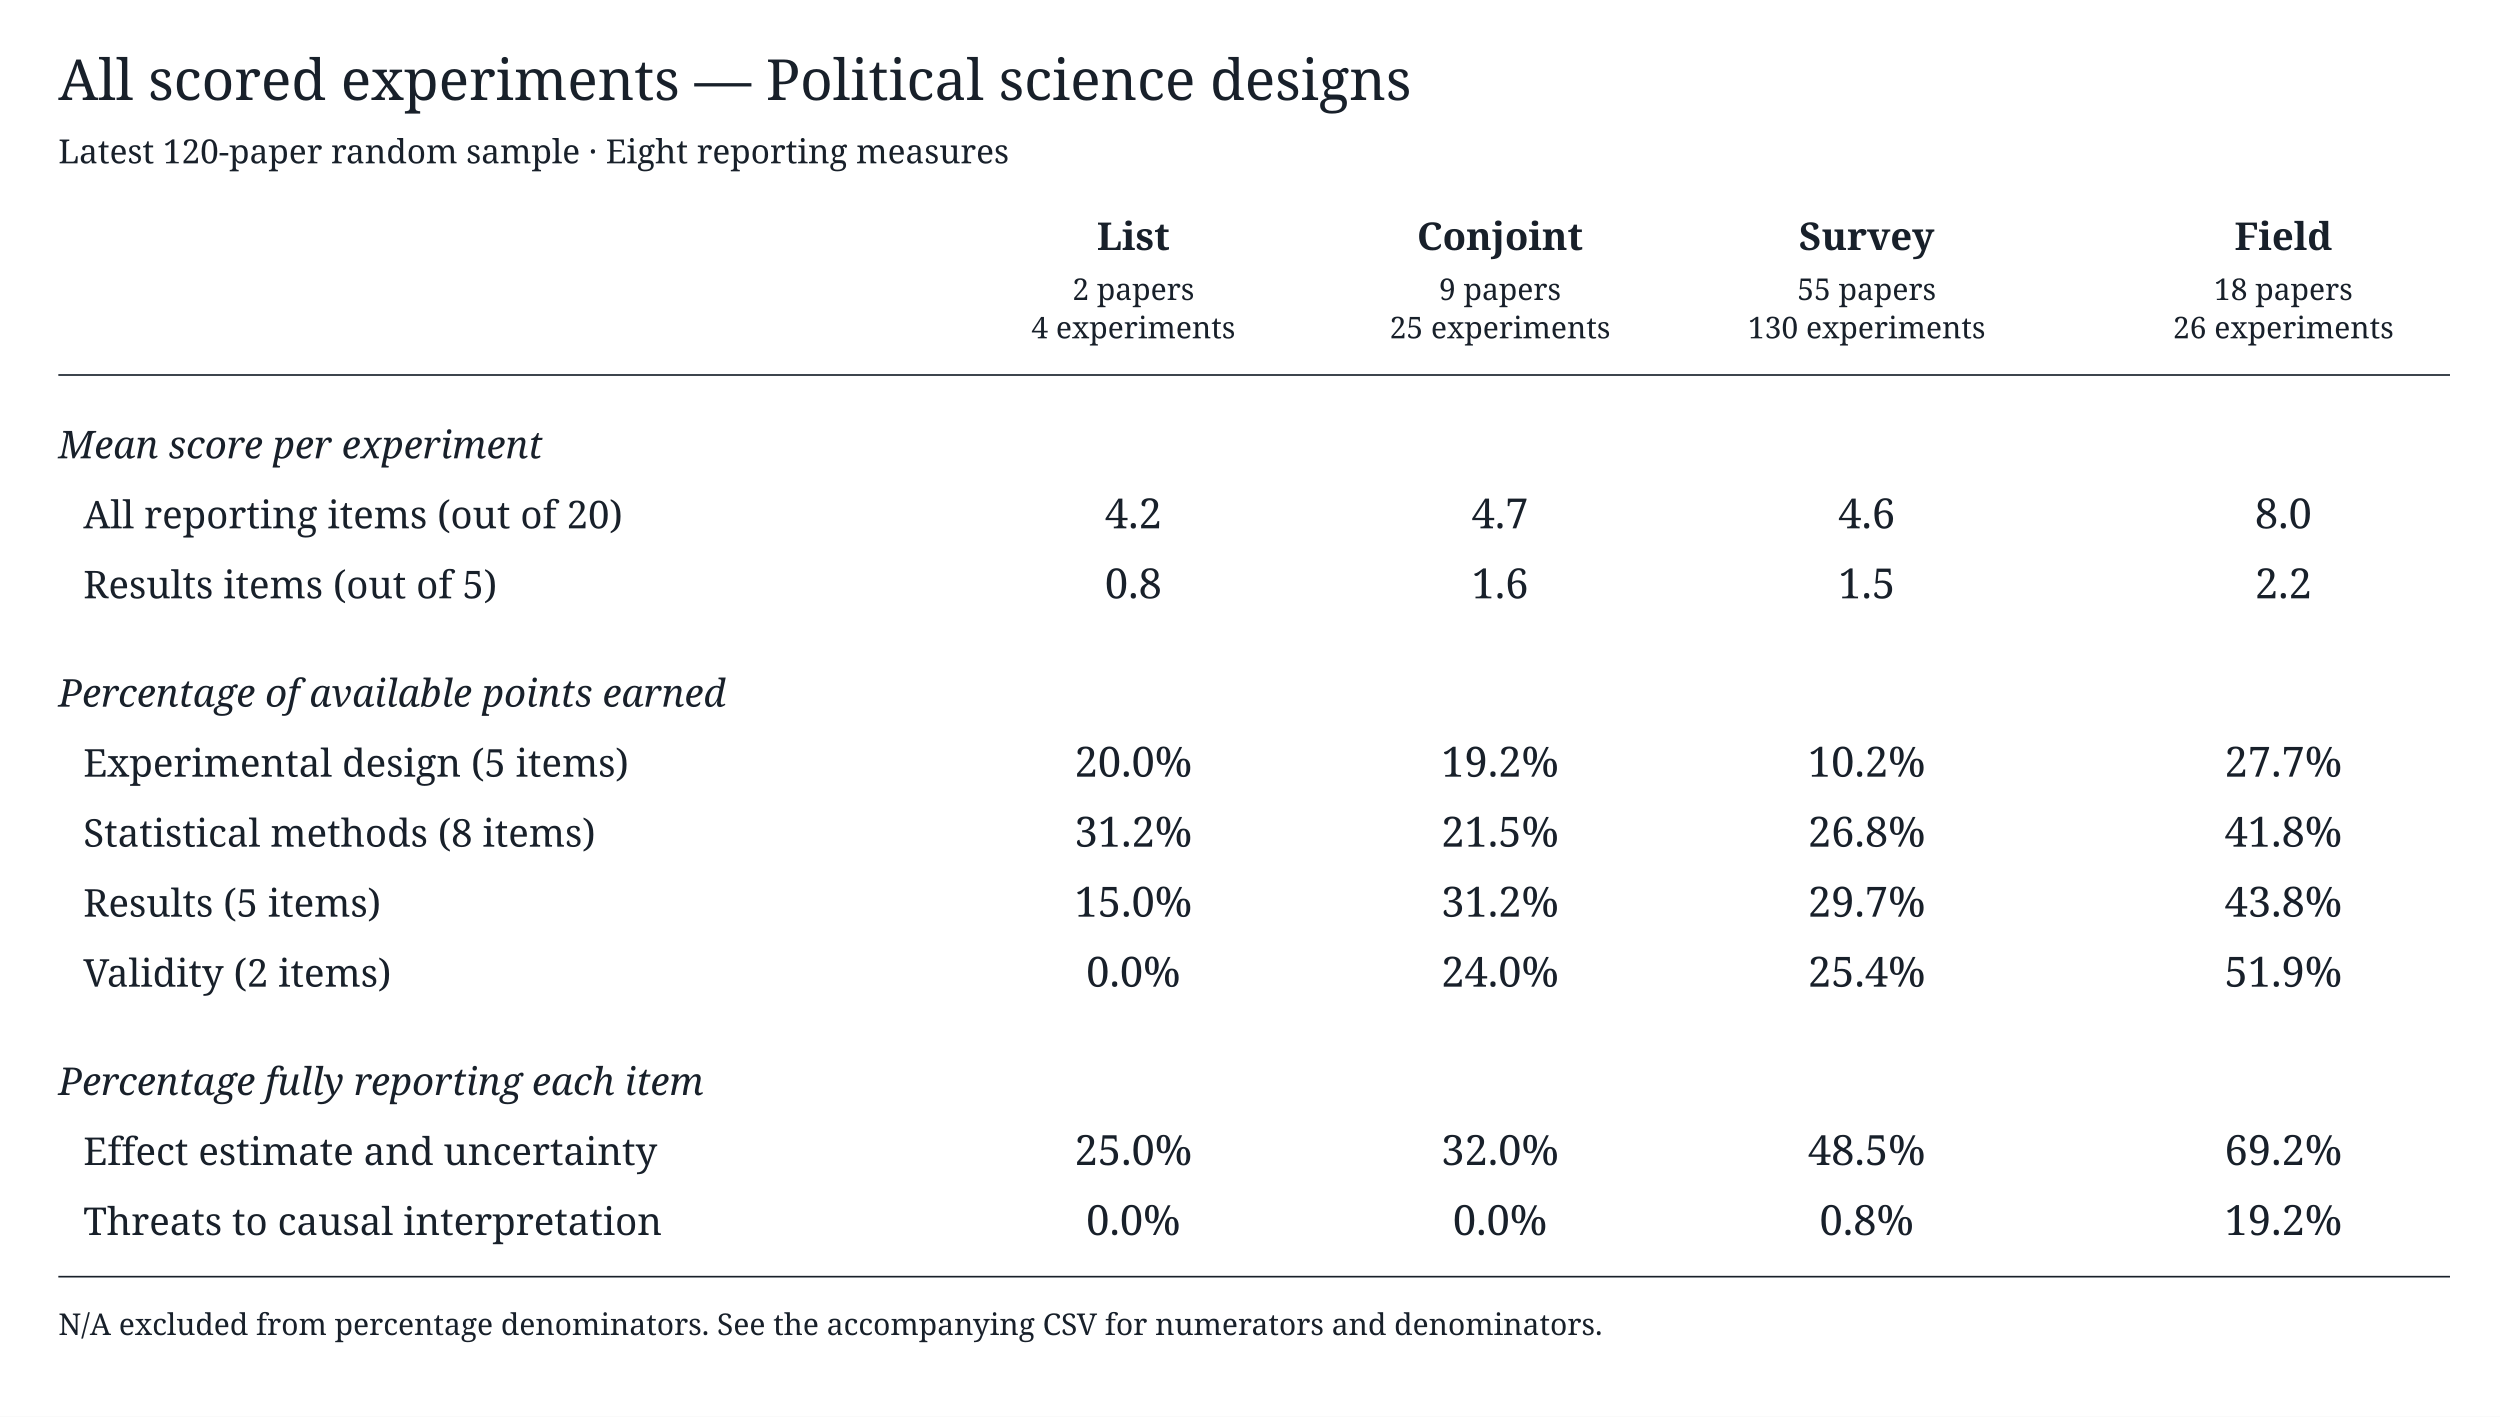
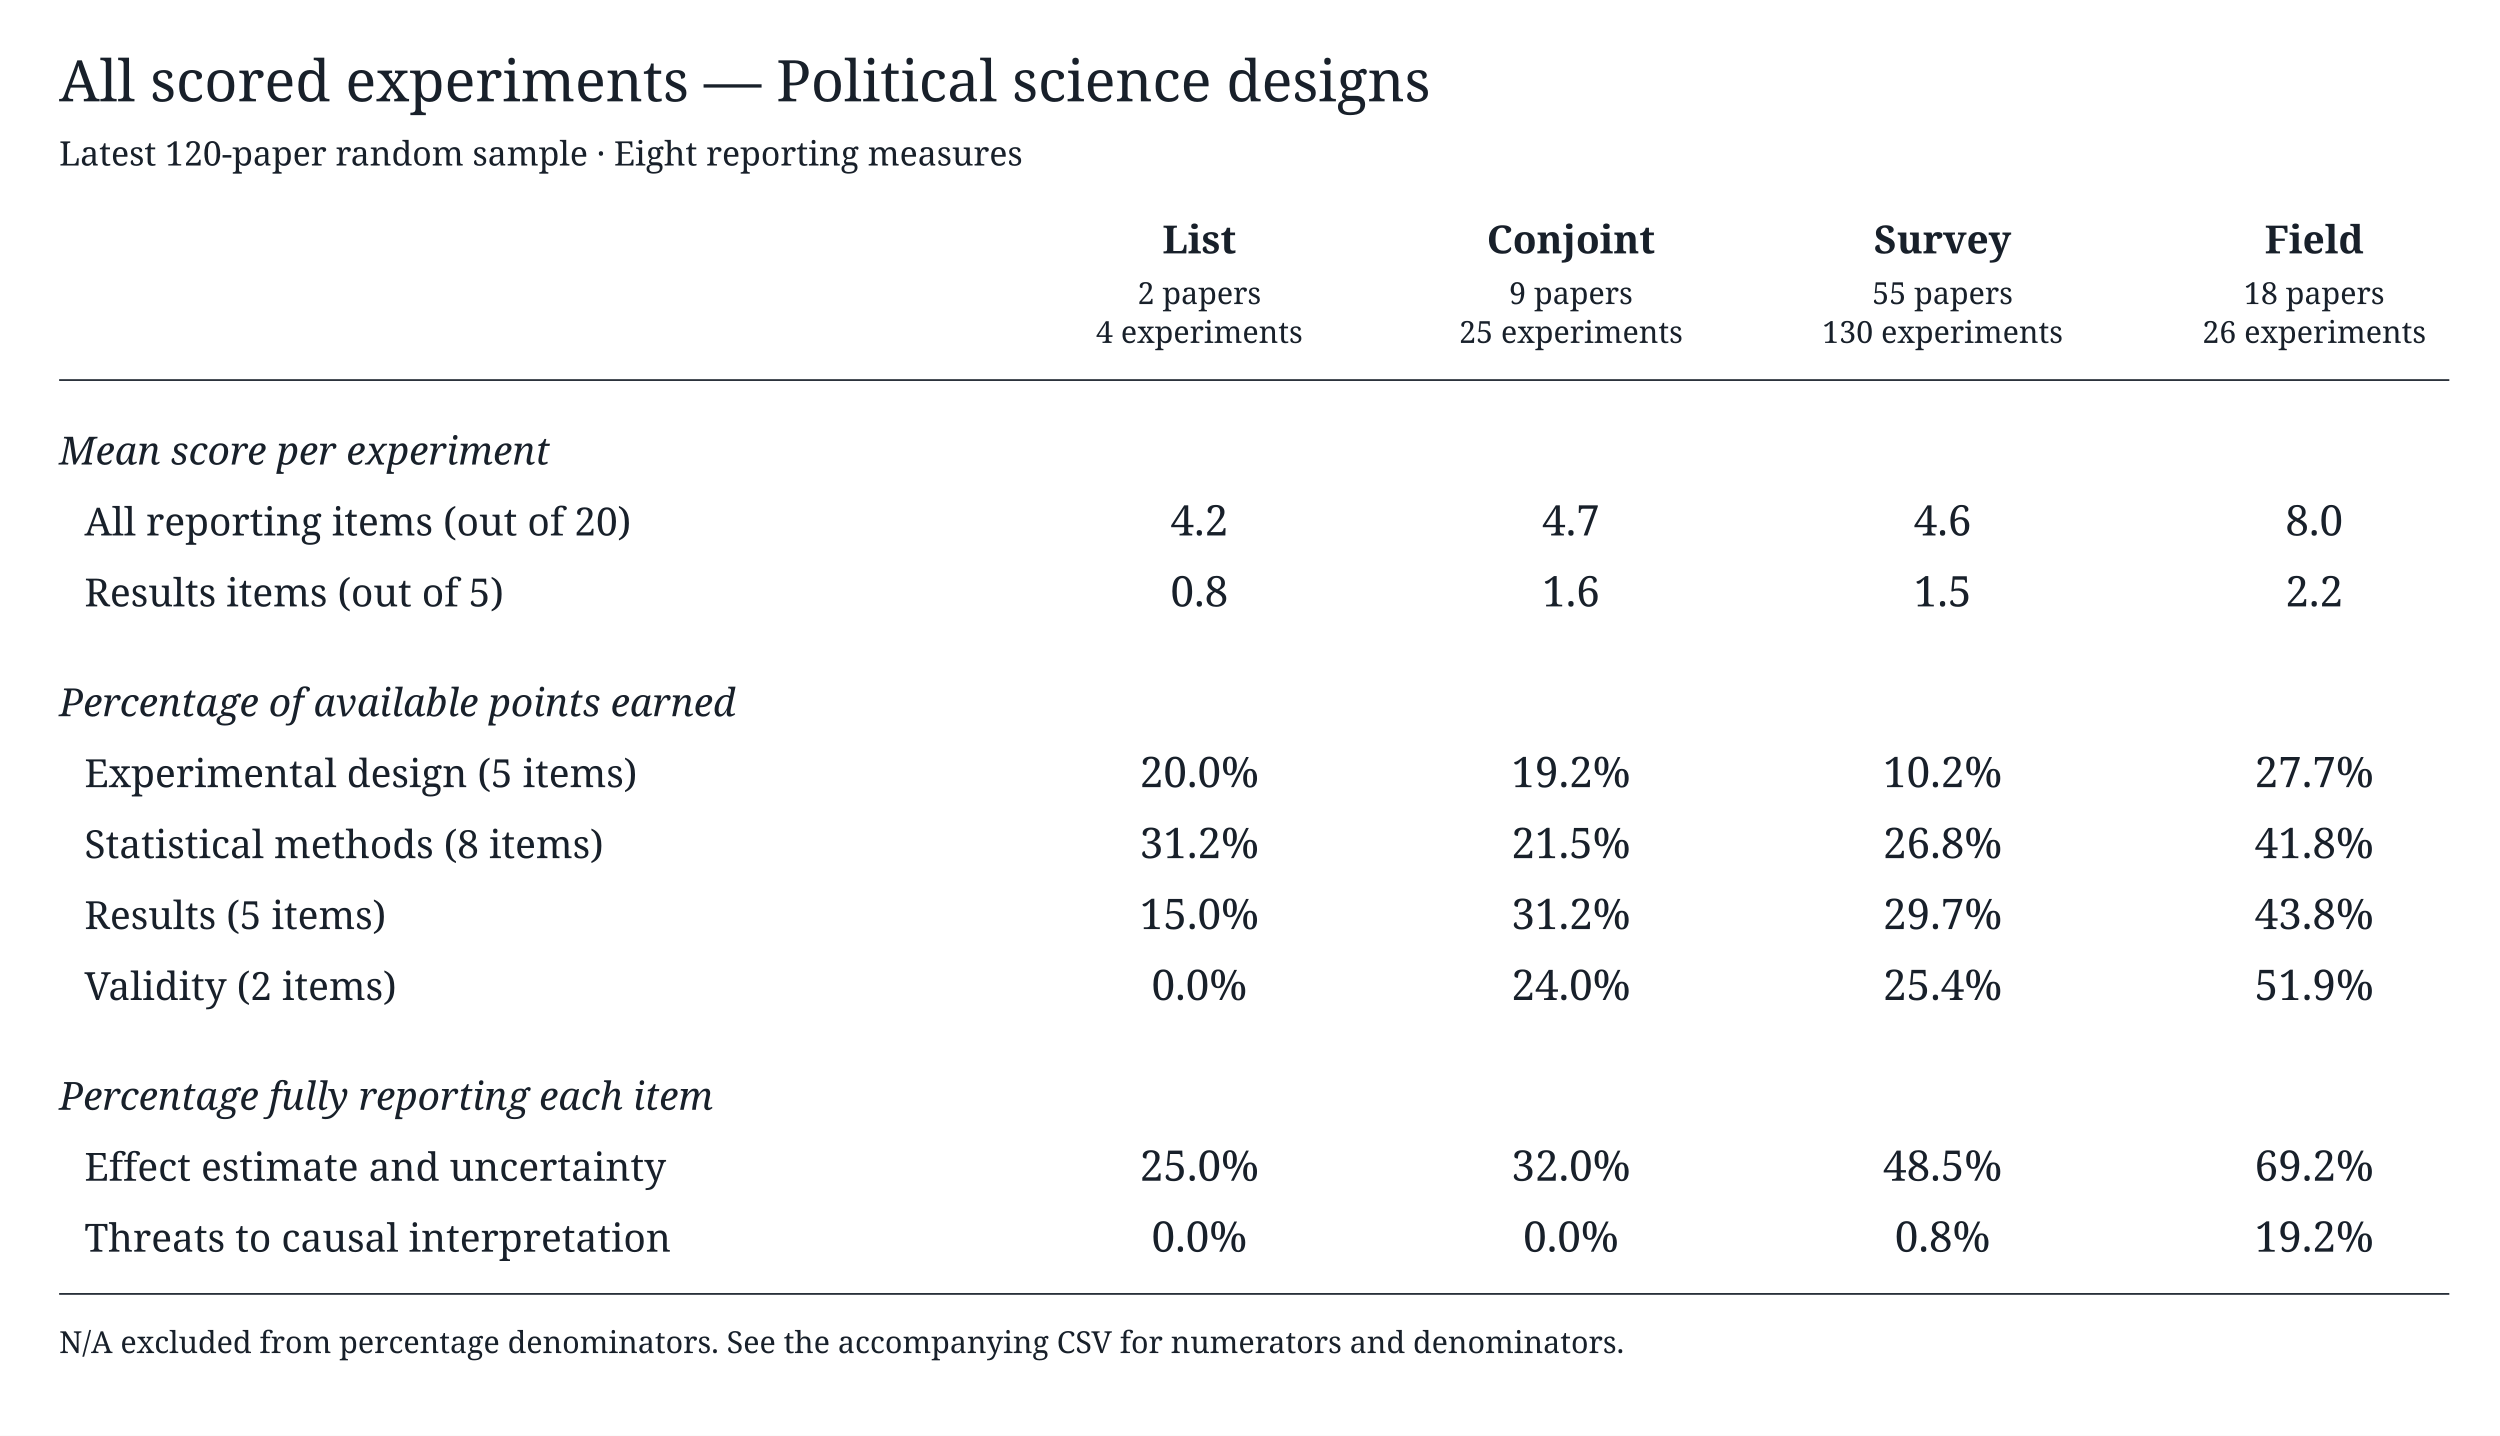
- <svg xmlns="http://www.w3.org/2000/svg" width="1500" height="850" viewBox="0 0 1500 850">
+ <svg xmlns="http://www.w3.org/2000/svg" width="1480" height="850" viewBox="0 0 1480 850">
  <rect width="100%" height="100%" fill="white" />
  <g font-family="Georgia,serif" fill="#18202a">
    <text x="35" y="60" font-size="34">All scored experiments — Political science designs</text>
    <text x="35" y="98" font-size="20">Latest 120-paper random sample · Eight reporting measures</text>
-     <text x="680" y="150" text-anchor="middle" font-size="23" font-weight="bold">List</text>
-     <text x="680" y="180" text-anchor="middle" font-size="18">2 papers</text>
-     <text x="680" y="203" text-anchor="middle" font-size="18">4 experiments</text>
-     <text x="900" y="150" text-anchor="middle" font-size="23" font-weight="bold">Conjoint</text>
-     <text x="900" y="180" text-anchor="middle" font-size="18">9 papers</text>
-     <text x="900" y="203" text-anchor="middle" font-size="18">25 experiments</text>
-     <text x="1120" y="150" text-anchor="middle" font-size="23" font-weight="bold">Survey</text>
-     <text x="1120" y="180" text-anchor="middle" font-size="18">55 papers</text>
-     <text x="1120" y="203" text-anchor="middle" font-size="18">130 experiments</text>
+     <text x="710" y="150" text-anchor="middle" font-size="23" font-weight="bold">List</text>
+     <text x="710" y="180" text-anchor="middle" font-size="18">2 papers</text>
+     <text x="710" y="203" text-anchor="middle" font-size="18">4 experiments</text>
+     <text x="930" y="150" text-anchor="middle" font-size="23" font-weight="bold">Conjoint</text>
+     <text x="930" y="180" text-anchor="middle" font-size="18">9 papers</text>
+     <text x="930" y="203" text-anchor="middle" font-size="18">25 experiments</text>
+     <text x="1150" y="150" text-anchor="middle" font-size="23" font-weight="bold">Survey</text>
+     <text x="1150" y="180" text-anchor="middle" font-size="18">55 papers</text>
+     <text x="1150" y="203" text-anchor="middle" font-size="18">130 experiments</text>
    <text x="1370" y="150" text-anchor="middle" font-size="23" font-weight="bold">Field</text>
    <text x="1370" y="180" text-anchor="middle" font-size="18">18 papers</text>
    <text x="1370" y="203" text-anchor="middle" font-size="18">26 experiments</text>
-     <path d="M35 225 H1470" stroke="#18202a" />
+     <path d="M35 225 H1450" stroke="#18202a" />
    <text x="35" y="275" font-size="23" font-style="italic">Mean score per experiment</text>
    <text x="50" y="317" font-size="23">All reporting items (out of 20)</text>
-     <text x="680" y="317" text-anchor="middle" font-size="25">4.2</text>
-     <text x="900" y="317" text-anchor="middle" font-size="25">4.7</text>
-     <text x="1120" y="317" text-anchor="middle" font-size="25">4.6</text>
+     <text x="710" y="317" text-anchor="middle" font-size="25">4.2</text>
+     <text x="930" y="317" text-anchor="middle" font-size="25">4.7</text>
+     <text x="1150" y="317" text-anchor="middle" font-size="25">4.6</text>
    <text x="1370" y="317" text-anchor="middle" font-size="25">8.0</text>
    <text x="50" y="359" font-size="23">Results items (out of 5)</text>
-     <text x="680" y="359" text-anchor="middle" font-size="25">0.8</text>
-     <text x="900" y="359" text-anchor="middle" font-size="25">1.6</text>
-     <text x="1120" y="359" text-anchor="middle" font-size="25">1.5</text>
+     <text x="710" y="359" text-anchor="middle" font-size="25">0.8</text>
+     <text x="930" y="359" text-anchor="middle" font-size="25">1.6</text>
+     <text x="1150" y="359" text-anchor="middle" font-size="25">1.5</text>
    <text x="1370" y="359" text-anchor="middle" font-size="25">2.2</text>
    <text x="35" y="424" font-size="23" font-style="italic">Percentage of available points earned</text>
    <text x="50" y="466" font-size="23">Experimental design (5 items)</text>
-     <text x="680" y="466" text-anchor="middle" font-size="25">20.0%</text>
-     <text x="900" y="466" text-anchor="middle" font-size="25">19.2%</text>
-     <text x="1120" y="466" text-anchor="middle" font-size="25">10.2%</text>
+     <text x="710" y="466" text-anchor="middle" font-size="25">20.0%</text>
+     <text x="930" y="466" text-anchor="middle" font-size="25">19.2%</text>
+     <text x="1150" y="466" text-anchor="middle" font-size="25">10.2%</text>
    <text x="1370" y="466" text-anchor="middle" font-size="25">27.7%</text>
    <text x="50" y="508" font-size="23">Statistical methods (8 items)</text>
-     <text x="680" y="508" text-anchor="middle" font-size="25">31.2%</text>
-     <text x="900" y="508" text-anchor="middle" font-size="25">21.5%</text>
-     <text x="1120" y="508" text-anchor="middle" font-size="25">26.8%</text>
+     <text x="710" y="508" text-anchor="middle" font-size="25">31.2%</text>
+     <text x="930" y="508" text-anchor="middle" font-size="25">21.5%</text>
+     <text x="1150" y="508" text-anchor="middle" font-size="25">26.8%</text>
    <text x="1370" y="508" text-anchor="middle" font-size="25">41.8%</text>
    <text x="50" y="550" font-size="23">Results (5 items)</text>
-     <text x="680" y="550" text-anchor="middle" font-size="25">15.0%</text>
-     <text x="900" y="550" text-anchor="middle" font-size="25">31.2%</text>
-     <text x="1120" y="550" text-anchor="middle" font-size="25">29.7%</text>
+     <text x="710" y="550" text-anchor="middle" font-size="25">15.0%</text>
+     <text x="930" y="550" text-anchor="middle" font-size="25">31.2%</text>
+     <text x="1150" y="550" text-anchor="middle" font-size="25">29.7%</text>
    <text x="1370" y="550" text-anchor="middle" font-size="25">43.8%</text>
    <text x="50" y="592" font-size="23">Validity (2 items)</text>
-     <text x="680" y="592" text-anchor="middle" font-size="25">0.0%</text>
-     <text x="900" y="592" text-anchor="middle" font-size="25">24.0%</text>
-     <text x="1120" y="592" text-anchor="middle" font-size="25">25.4%</text>
+     <text x="710" y="592" text-anchor="middle" font-size="25">0.0%</text>
+     <text x="930" y="592" text-anchor="middle" font-size="25">24.0%</text>
+     <text x="1150" y="592" text-anchor="middle" font-size="25">25.4%</text>
    <text x="1370" y="592" text-anchor="middle" font-size="25">51.9%</text>
    <text x="35" y="657" font-size="23" font-style="italic">Percentage fully reporting each item</text>
    <text x="50" y="699" font-size="23">Effect estimate and uncertainty</text>
-     <text x="680" y="699" text-anchor="middle" font-size="25">25.0%</text>
-     <text x="900" y="699" text-anchor="middle" font-size="25">32.0%</text>
-     <text x="1120" y="699" text-anchor="middle" font-size="25">48.5%</text>
+     <text x="710" y="699" text-anchor="middle" font-size="25">25.0%</text>
+     <text x="930" y="699" text-anchor="middle" font-size="25">32.0%</text>
+     <text x="1150" y="699" text-anchor="middle" font-size="25">48.5%</text>
    <text x="1370" y="699" text-anchor="middle" font-size="25">69.2%</text>
    <text x="50" y="741" font-size="23">Threats to causal interpretation</text>
-     <text x="680" y="741" text-anchor="middle" font-size="25">0.0%</text>
-     <text x="900" y="741" text-anchor="middle" font-size="25">0.0%</text>
-     <text x="1120" y="741" text-anchor="middle" font-size="25">0.8%</text>
+     <text x="710" y="741" text-anchor="middle" font-size="25">0.0%</text>
+     <text x="930" y="741" text-anchor="middle" font-size="25">0.0%</text>
+     <text x="1150" y="741" text-anchor="middle" font-size="25">0.8%</text>
    <text x="1370" y="741" text-anchor="middle" font-size="25">19.2%</text>
-     <path d="M35 766 H1470" stroke="#18202a" />
+     <path d="M35 766 H1450" stroke="#18202a" />
    <text x="35" y="801" font-size="18">N/A excluded from percentage denominators. See the accompanying CSV for numerators and denominators.</text>
  </g>
</svg>
